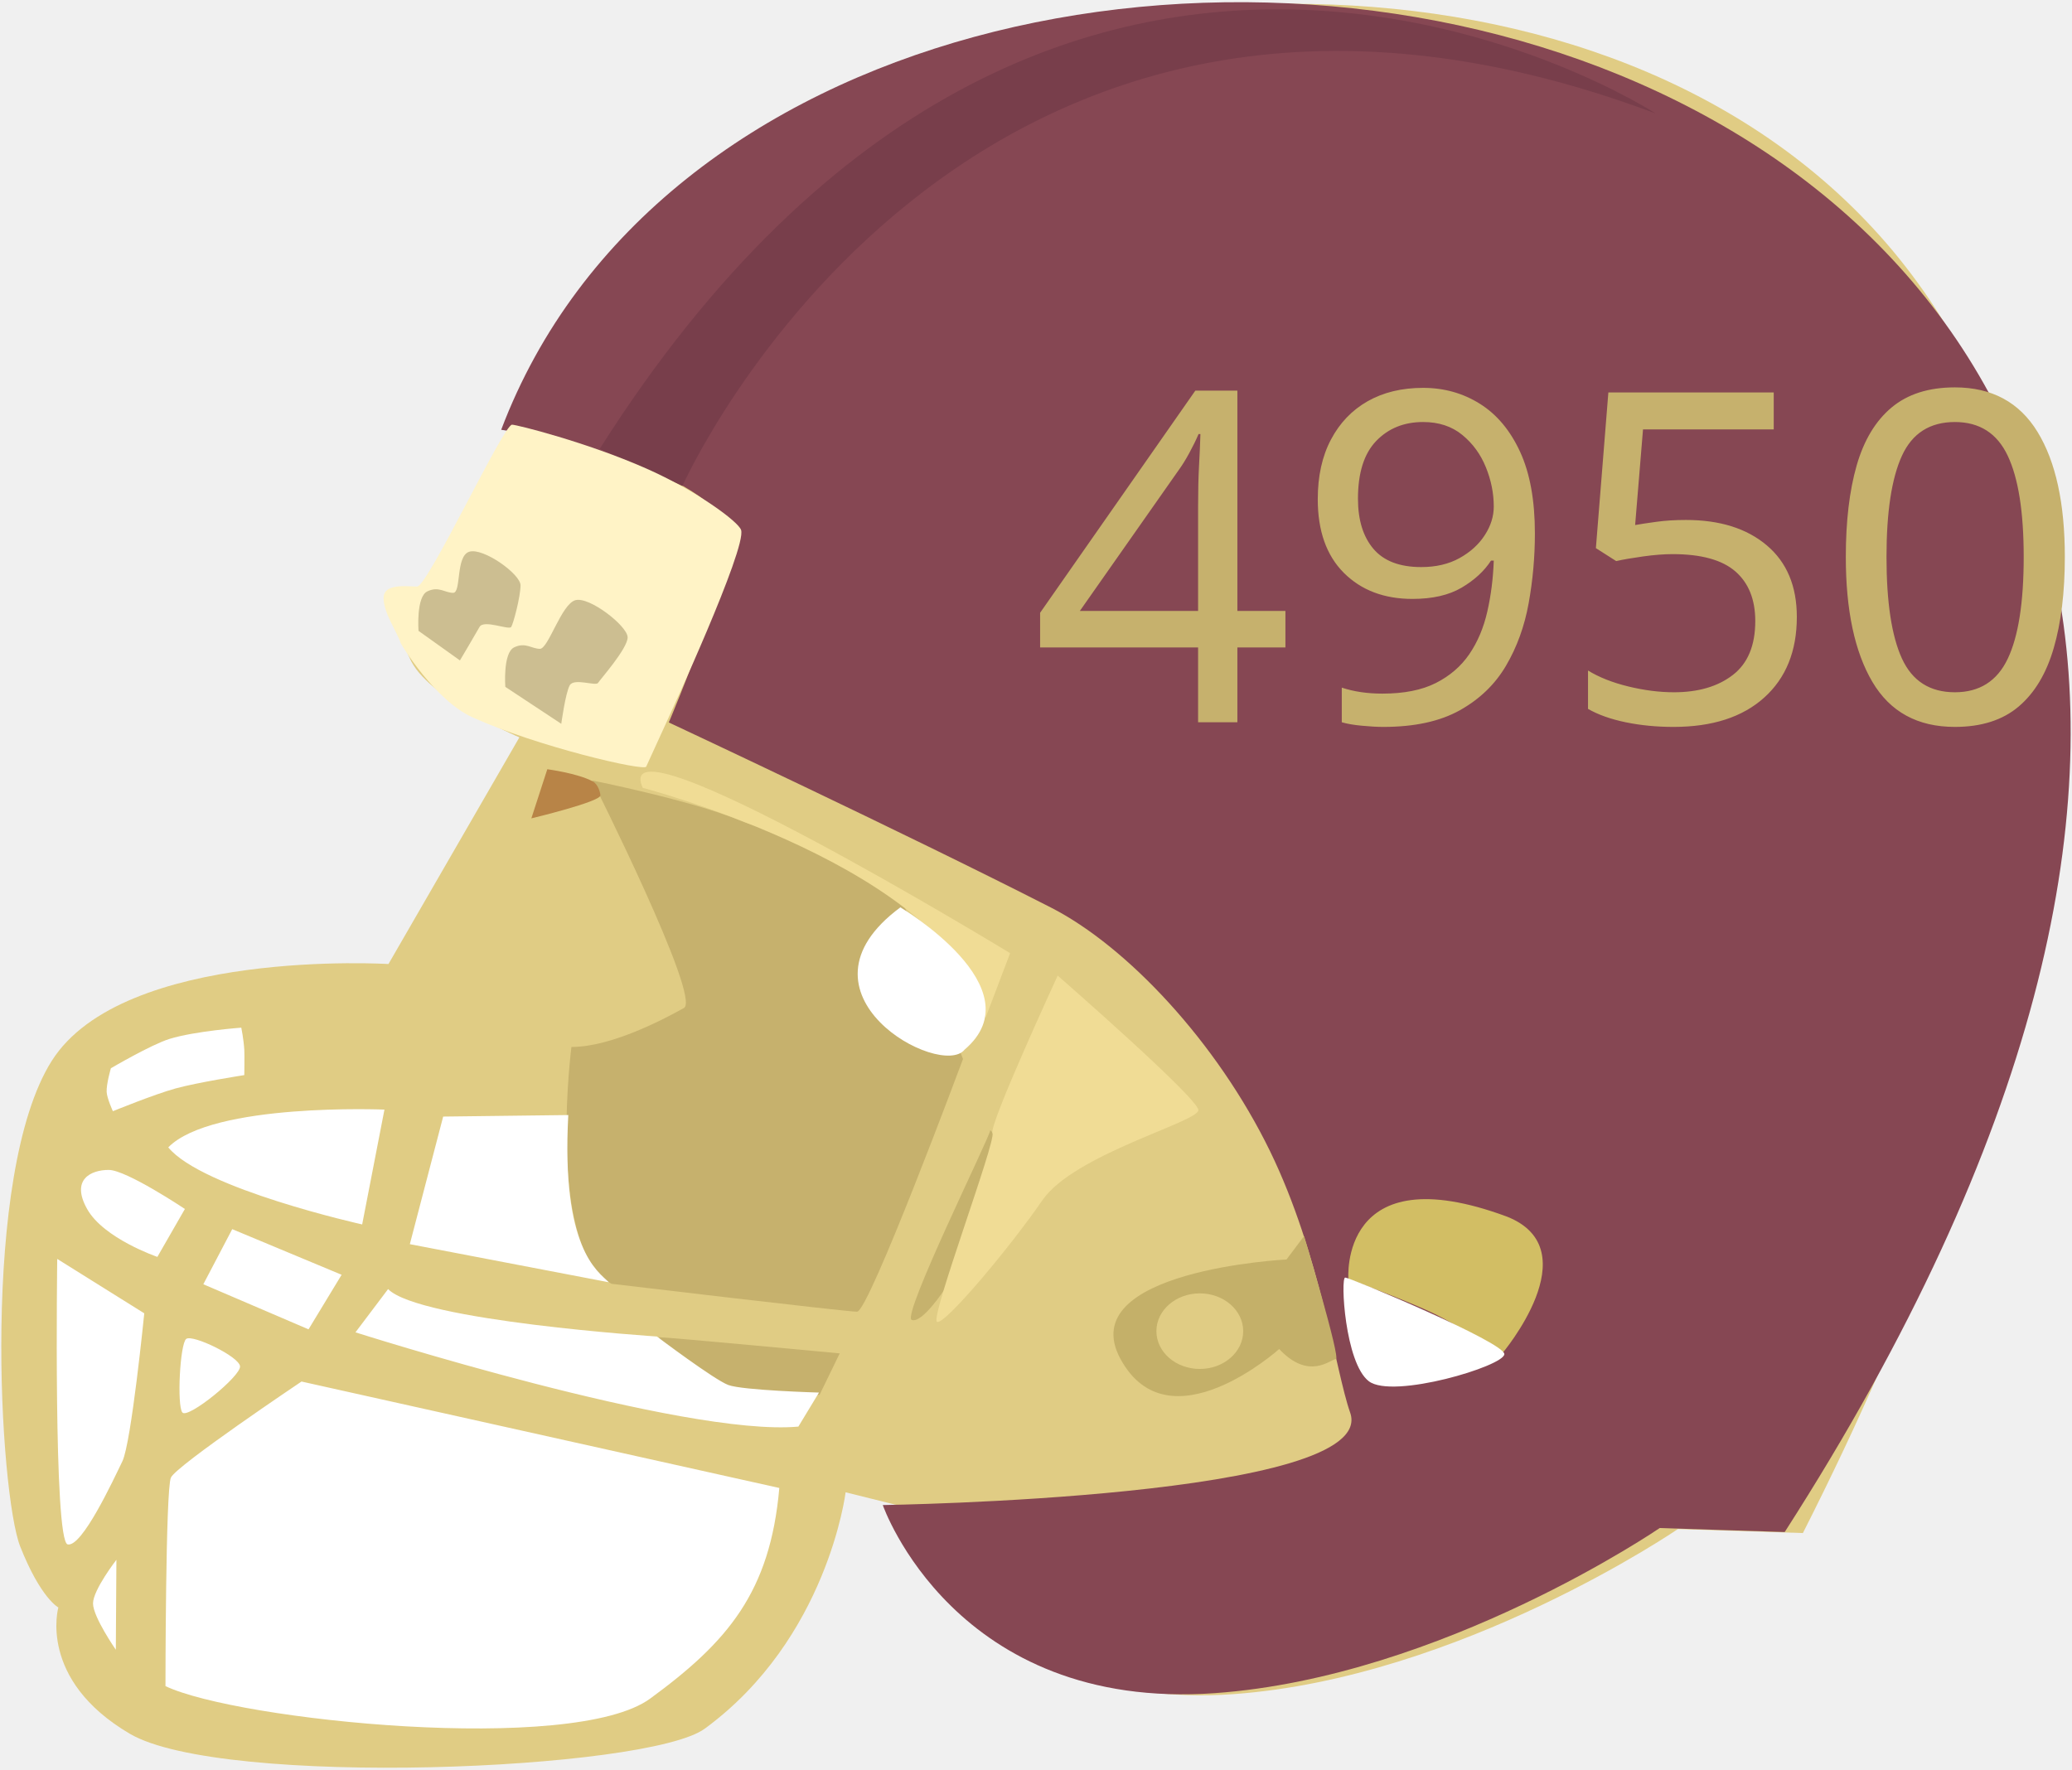
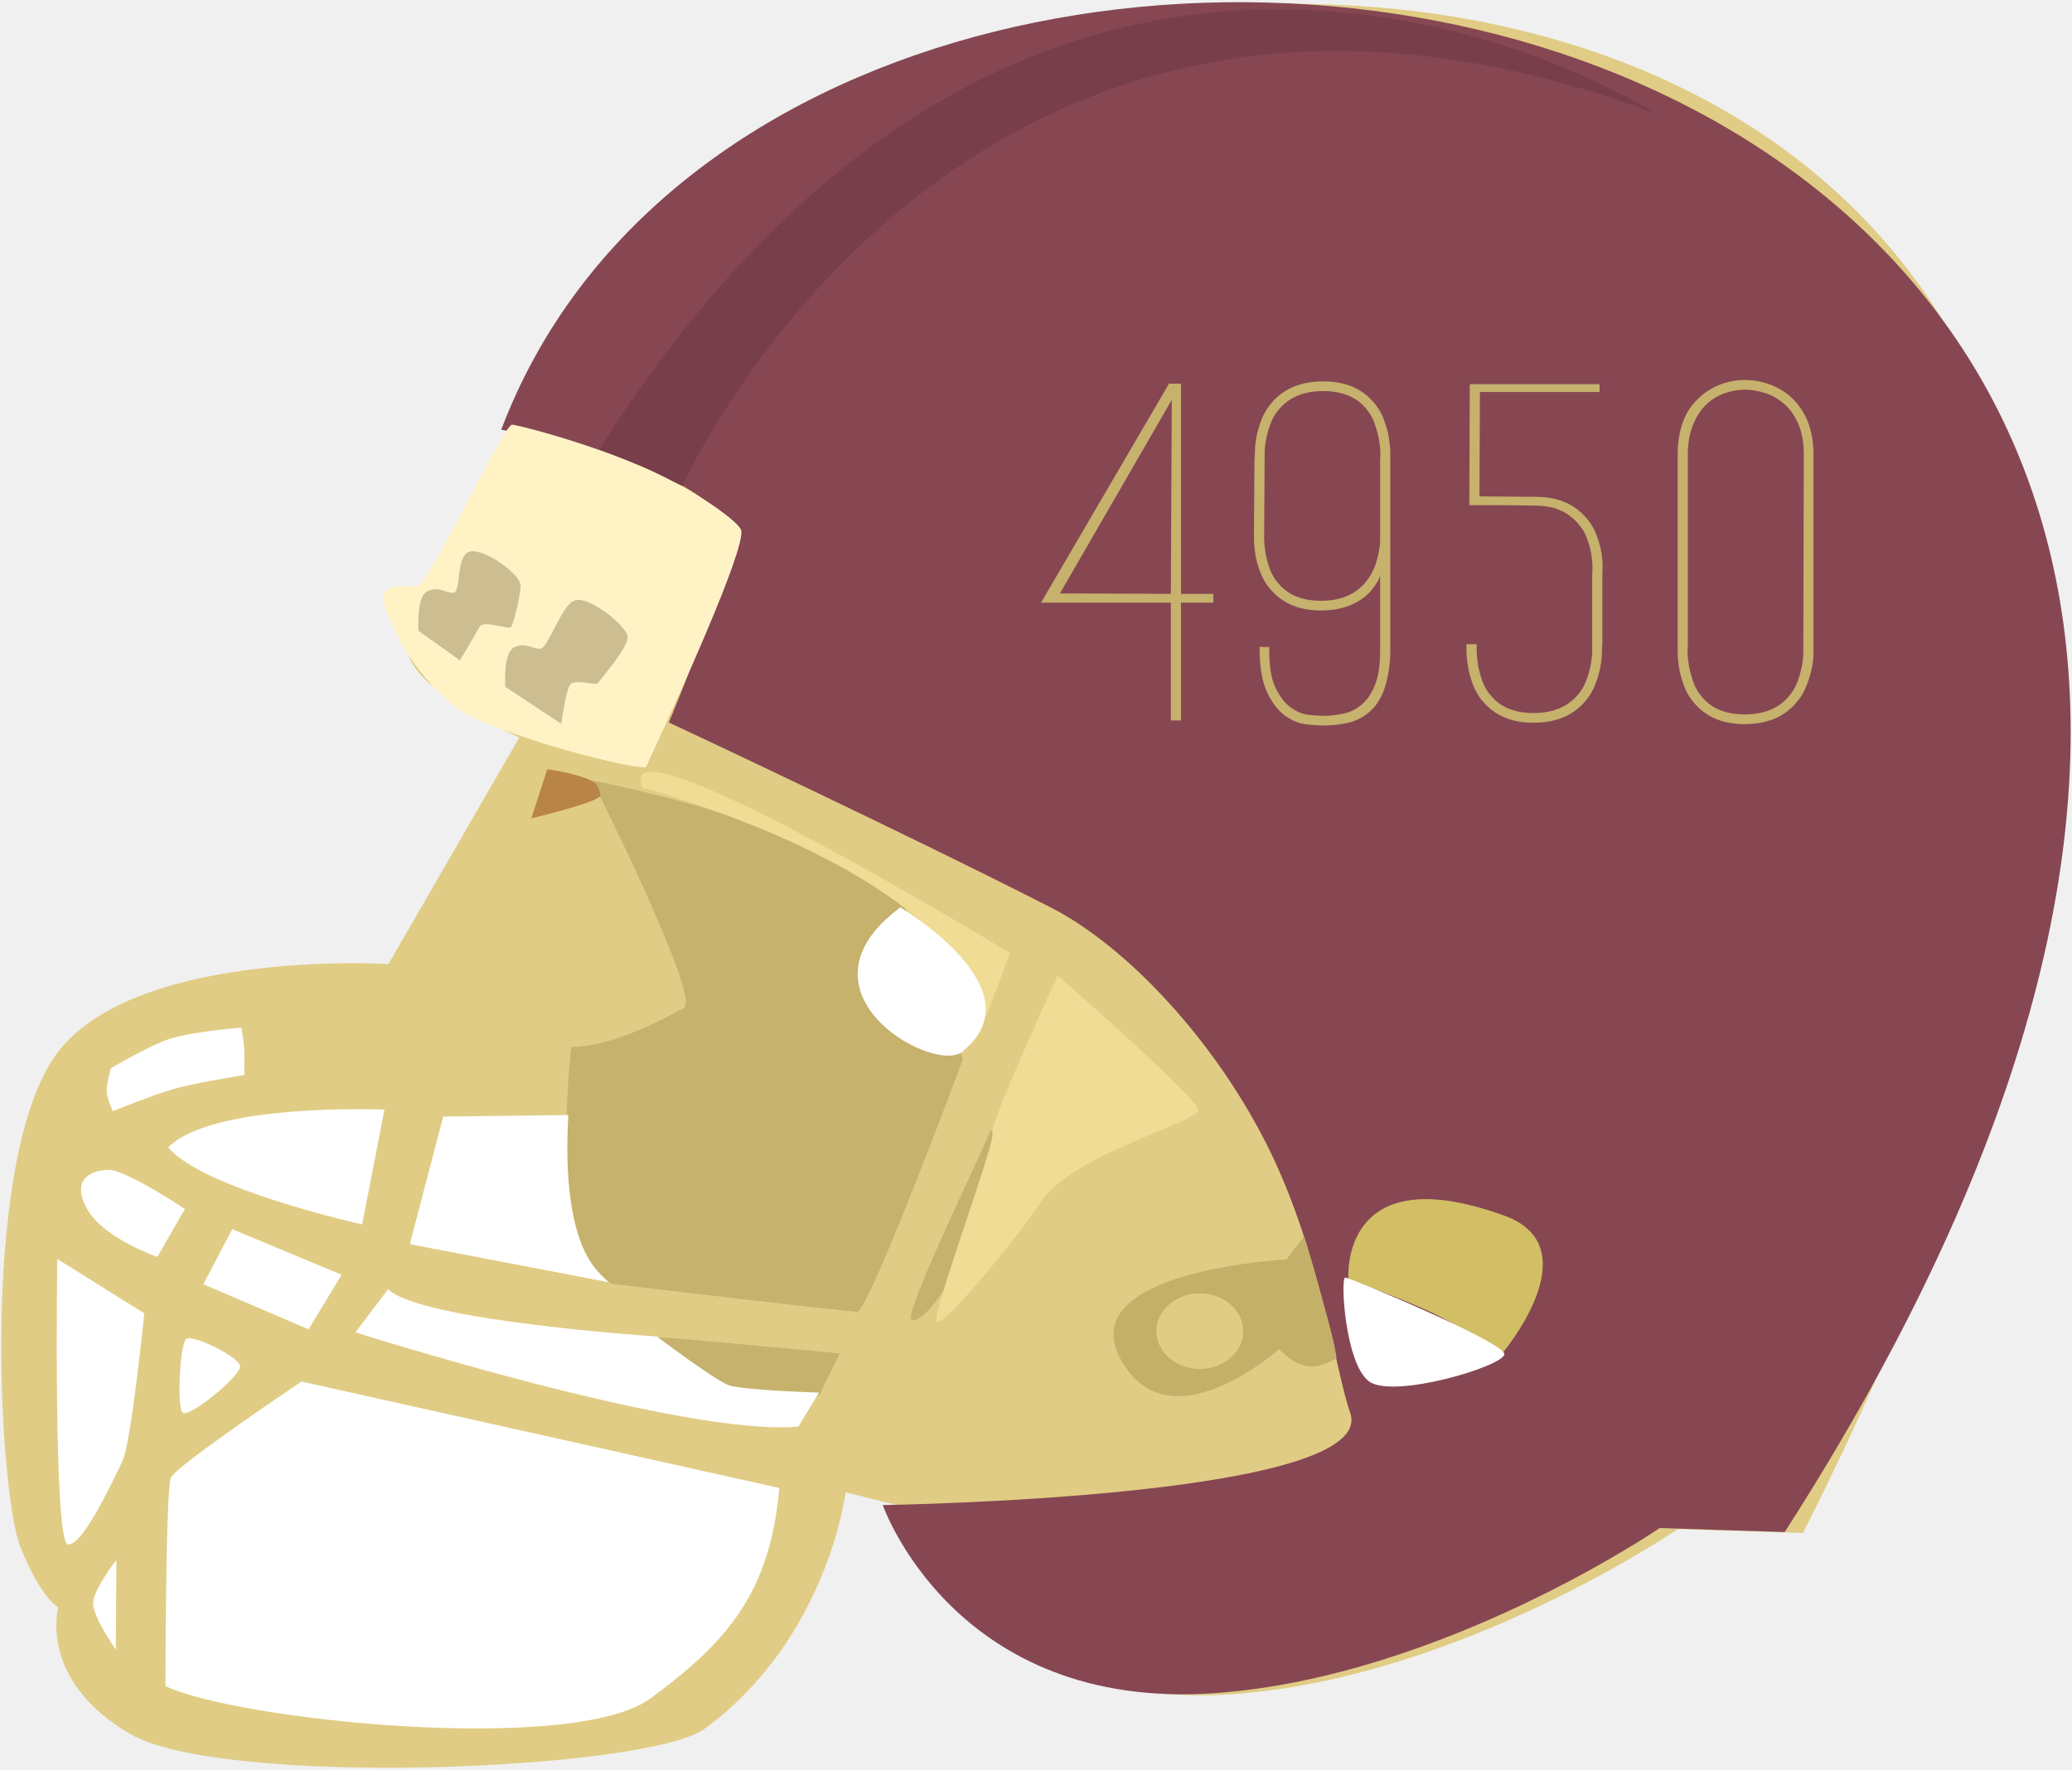
<svg xmlns="http://www.w3.org/2000/svg" width="740px" height="632px" viewBox="0 0 740 632" version="1.1">
  <defs />
  <g id="Page-1" stroke="none" stroke-width="1" fill="none" fill-rule="evenodd">
-     <g id="logo">
-       <g id="Page-1">
-         <g id="logo">
-           <g id="Page-1">
-             <g id="Logo">
-               <g id="Rest">
-                 <path d="M321.772,537.976 L302.004,533.059 C302.004,533.059 295.614,585.337 251.69,617.498 C231.28,632.441 79.334,638.667 46.373,619.316 C13.412,599.965 20.844,574.196 20.844,574.196 C20.844,574.196 14.547,570.953 7.222,552.439 C-0.104,533.926 -7.071,419.379 18.472,378.965 C44.016,338.55 138.741,344.355 138.741,344.355 L185.494,263.394 C185.494,263.394 152.207,249.259 146.301,235.017 C145.026,231.944 137.325,219.059 138.741,214.531 C140.072,210.272 148.894,212.049 151.45,207.613 C165.066,183.976 185.494,153.879 185.494,153.879 C270.559,-91.773 968.886,-93.563 643.891,547.617 L599.242,546.191 C599.242,546.191 521.661,599.322 440.49,605.156 C347.331,611.853 321.772,537.976 321.772,537.976 L321.772,537.976 L321.772,537.976 Z" id="Full-BG" fill="#E0CC84" />
-                 <path d="M315.279,537.613 C315.279,537.613 493.039,535.137 482.192,504.565 C477.028,490.01 471.62,448.221 453.56,411.155 C434.602,372.245 402.469,338.035 375.335,324.181 C322.353,297.13 238.856,258.063 238.856,258.063 C238.856,258.063 265.023,196.641 259.467,187.184 C245.749,163.832 179,153.516 179,153.516 C288.781,-136.708 1000.05,-17.567 637.398,547.253 L592.749,545.828 C592.749,545.828 515.167,598.958 433.996,604.793 C340.838,611.49 315.279,537.613 315.279,537.613 L315.279,537.613 L315.279,537.613 Z" id="Cap" fill="#864753" />
-                 <g id="Back" transform="translate(202, 278)" fill="#C6B16D">
-                   <path d="M89.873,25.048 C80.792,20.04 69.324,17.993 62.507,15.165 C44.837,7.835 9.511,0.794 9.511,0.794 C9.511,0.794 48.605,78.553 42.266,82.064 C35.927,85.574 16.717,95.984 2.083,95.984 C2.083,95.984 -6.142,159.687 12.762,178.104 C14.027,179.189 14.778,179.667 16.424,180.583 C16.424,180.583 100.108,190.55 104.087,190.55 C108.348,190.55 141.928,100.288 141.928,100.288 L120.972,45.566 C120.972,45.566 106.314,34.116 89.873,25.048 L89.873,25.048 L89.873,25.048 Z" id="Shape" />
-                   <path d="M54.8,218.308 C47.837,216.339 39.619,206.961 33.194,199.65 C36.44,199.65 97.899,205.437 97.899,205.437 L90.687,220.277 C90.687,220.277 61.763,220.277 54.8,218.308 L54.8,218.308 L54.8,218.308 Z" id="Back-2" />
-                 </g>
-                 <g id="Cap-Thing" transform="translate(397, 441)">
-                   <path d="M68.75,0.527 C68.75,0.527 81.945,44.478 80.098,44.478 C78.251,44.478 70.578,52.326 59.853,40.882 C59.853,40.882 20.503,76.202 3.201,44.478 C-14.101,12.754 62.471,8.895 62.471,8.895 L68.75,0.527 L68.75,0.527 L68.75,0.527 Z" id="Path-16" fill="#C4B069" />
-                   <ellipse id="Oval-1" fill="#E0CC84" cx="31.5" cy="34.5" rx="15.5" ry="13.5" />
-                 </g>
-                 <path d="M243.725,173.588 C243.725,173.588 344.181,-52.167 591.323,40.543 C591.323,40.543 378.039,-98.258 214.188,160.325 L243.725,173.588 L243.725,173.588 L243.725,173.588 Z" id="Cap-Piece" fill="#783E4B" />
-                 <path d="M512.644,469.461 C502.208,464.382 481.571,456.92 481.571,456.92 C481.571,456.92 478.026,412.271 538.225,434.595 C567.986,446.408 536.392,483.596 536.392,483.596 C536.392,483.596 520.482,473.275 512.644,469.461 L512.644,469.461 L512.644,469.461 Z" id="Cap-Piece" fill="#D2BE64" />
-                 <path d="M354.231,415.461 C356.896,406.144 353.603,403.18 353.603,403.9 C353.603,405.918 321.949,469.996 325.598,471.476 C329.248,472.955 337.33,460.587 337.33,460.587 C337.33,460.587 349.427,432.255 354.231,415.461 L354.231,415.461 L354.231,415.461 Z" id="Path-40" fill="#C6B26D" />
-                 <path d="M377.743,348.491 C377.743,348.491 427.994,392.312 427.994,396.545 C427.994,400.779 383.519,412.31 372.236,428.79 C360.952,445.27 337.088,473.766 334.621,472.163 C332.154,470.559 355.829,407.542 354.449,404.763 C353.069,401.985 377.743,348.491 377.743,348.491 L377.743,348.491 L377.743,348.491 Z" id="Path-39" fill="#F0DC95" />
-                 <path d="M352.009,363.517 L360.751,340.476 C360.751,340.476 216.754,252.695 229.544,281.426 C229.544,281.426 340.188,310.206 352.009,363.517 L352.009,363.517 L352.009,363.517 Z" id="Path-41" fill="#F0DC95" />
-                 <path d="M211.633,279.077 C206.13,276.175 195.468,274.776 195.468,274.776 L189.768,292.325 C189.768,292.325 214.425,286.414 214.425,284.116 C214.425,283.473 213.771,280.205 211.633,279.077 L211.633,279.077 L211.633,279.077 Z" id="Path-46" fill="#B88447" />
-                 <path d="M238.813,256.272 C238.813,256.272 266.755,195.802 264.677,189.32 C263.725,186.349 248.813,175.303 230.786,167.343 C209.491,157.94 184.527,151.7 182.868,151.7 C179.804,151.7 152.768,209.511 148.963,209.511 C145.159,209.511 136.988,208.269 136.988,213.624 C136.988,218.979 141.731,225.525 143.106,229.722 C143.312,230.348 155.381,250.222 168.812,256.272 C192.056,266.743 230.208,275.596 230.786,273.845 L238.813,256.272 L238.813,256.272 L238.813,256.272 Z" id="Path-42" fill="#FFF3C6" />
-                 <path d="M200.455,258.551 C200.455,258.551 201.949,247.539 203.475,244.805 C205.001,242.072 212.793,245.199 213.581,243.941 C214.368,242.684 224.156,231.663 224.156,227.663 C224.156,223.663 210.438,212.919 205.447,214.404 C200.455,215.888 195.835,231.765 192.841,231.765 C189.847,231.765 187.718,229.291 183.634,231.236 C179.55,233.182 180.471,245.351 180.471,245.351 L200.455,258.551 L200.455,258.551 L200.455,258.551 Z" id="Path-44" fill="#CCBE91" />
-                 <path d="M164.26,235.906 C164.26,235.906 169.743,226.675 171.269,223.941 C172.795,221.208 181.793,225.199 182.581,223.941 C183.368,222.684 185.904,213.067 185.904,209.067 C185.904,205.067 172.635,195.58 167.643,197.065 C162.651,198.549 164.835,211.765 161.841,211.765 C158.847,211.765 156.718,209.291 152.634,211.236 C148.55,213.182 149.471,225.351 149.471,225.351 L164.26,235.906 L164.26,235.906 L164.26,235.906 Z" id="Path-44" fill="#CCBE91" />
-                 <text id="4950" fill="#E0CC84" font-family="basic title font" font-size="165" font-style="condensed" font-weight="normal">
-                   <tspan x="368" y="258" fill="#C6B16D">4950</tspan>
-                 </text>
-               </g>
-               <path d="M41.367,589.297 L41.573,557.166 C41.573,557.166 33.222,567.942 33.222,572.761 C33.222,577.58 41.367,589.297 41.367,589.297 L41.367,589.297 L41.367,589.297 Z M20.441,449.696 C20.441,449.696 19.036,550.574 24.174,551.671 C29.312,552.767 40.511,528.569 43.709,521.975 C46.906,515.381 51.523,469.124 51.523,469.124 L20.441,449.696 L20.441,449.696 L20.441,449.696 Z M66.503,478.273 C64.271,479.995 63.138,502.201 65.143,504.557 C67.149,506.912 86.042,491.557 85.73,488.059 C85.418,484.56 68.735,476.551 66.503,478.273 L66.503,478.273 L66.503,478.273 Z M31.11,431.856 C37.02,442.419 56.204,448.969 56.204,448.969 L66.032,431.856 C66.032,431.856 45.161,417.904 38.825,417.904 C32.489,417.904 25.201,421.292 31.11,431.856 L31.11,431.856 L31.11,431.856 Z M82.94,439.062 L72.62,458.74 L110.189,474.847 L122.007,455.357 L82.94,439.062 L82.94,439.062 L82.94,439.062 Z M61.036,527.818 C59.118,532.126 59.097,602.289 59.097,602.289 C84.686,614.519 204.705,626.888 232.21,606.745 C259.714,586.601 275.053,568.893 278.327,531.513 L107.682,493.492 C107.682,493.492 62.953,523.51 61.036,527.818 L61.036,527.818 L61.036,527.818 Z M137.303,396.356 L129.348,437.377 C129.348,437.377 72.199,424.664 60.094,409.845 C75.873,393.783 137.303,396.356 137.303,396.356 L137.303,396.356 L137.303,396.356 Z M158.277,398.847 L146.37,444.426 L217.445,458.032 C213.301,453.964 200.402,445.819 202.961,398.303 L158.277,398.847 L158.277,398.847 L158.277,398.847 Z M321.557,324.115 C321.557,324.115 370.27,352.952 344.505,374.929 C336.116,385.528 279.826,355.03 321.557,324.115 L321.557,324.115 L321.557,324.115 Z M60.512,371.115 C53.989,373.145 39.602,381.586 39.602,381.586 C39.602,381.586 37.958,387.209 38.09,390.032 C38.197,392.324 40.318,396.93 40.318,396.93 C40.318,396.93 55.089,390.894 62.691,388.805 C70.733,386.595 87.251,384.033 87.251,384.033 C87.251,384.033 87.359,376.706 87.251,375.009 C87.001,371.058 86.177,367.09 86.177,367.09 C86.177,367.09 69.514,368.313 60.512,371.115 L60.512,371.115 L60.512,371.115 Z M480.424,456.35 C482.145,456.35 537.265,479.447 537.265,483.7 C537.265,487.953 497.424,499.893 488.875,493.394 C480.326,486.895 478.702,456.35 480.424,456.35 L480.424,456.35 L480.424,456.35 Z M138.607,460.467 L126.953,475.917 C126.953,475.917 244.263,513.323 285.13,509.59 L292.493,497.437 C292.493,497.437 265.197,496.657 260.089,494.724 C254.98,492.791 234.613,477.411 234.613,477.411 C234.613,477.411 149.736,471.852 138.607,460.467 L138.607,460.467 L138.607,460.467 Z" id="Transparent" fill="#FFFFFF" />
-             </g>
-           </g>
+     <g id="Logo">
+       <g id="Rest">
+         <path d="M321.772,537.976 L302.004,533.059 C302.004,533.059 295.614,585.337 251.69,617.498 C231.28,632.441 79.334,638.667 46.373,619.316 C13.412,599.965 20.844,574.196 20.844,574.196 C20.844,574.196 14.547,570.953 7.222,552.439 C-0.104,533.926 -7.071,419.379 18.472,378.965 C44.016,338.55 138.741,344.355 138.741,344.355 L185.494,263.394 C185.494,263.394 152.207,249.259 146.301,235.017 C145.026,231.944 137.325,219.059 138.741,214.531 C140.072,210.272 148.894,212.049 151.45,207.613 C165.066,183.976 185.494,153.879 185.494,153.879 C270.559,-91.773 968.886,-93.563 643.891,547.617 L599.242,546.191 C599.242,546.191 521.661,599.322 440.49,605.156 C347.331,611.853 321.772,537.976 321.772,537.976 L321.772,537.976 L321.772,537.976 L321.772,537.976 Z" id="Full-BG" fill="#E0CC84" />
+         <path d="M315.279,537.613 C315.279,537.613 493.039,535.137 482.192,504.565 C477.028,490.01 471.62,448.221 453.56,411.155 C434.602,372.245 402.469,338.035 375.335,324.181 C322.353,297.13 238.856,258.063 238.856,258.063 C238.856,258.063 265.023,196.641 259.467,187.184 C245.749,163.832 179,153.516 179,153.516 C288.781,-136.708 1000.05,-17.567 637.398,547.253 L592.749,545.828 C592.749,545.828 515.167,598.958 433.996,604.793 C340.838,611.49 315.279,537.613 315.279,537.613 L315.279,537.613 L315.279,537.613 L315.279,537.613 Z" id="Cap" fill="#864753" />
+         <g id="Back" transform="translate(202, 278)" fill="#C6B16D">
+           <path d="M89.873,25.048 C80.792,20.04 69.324,17.993 62.507,15.165 C44.837,7.835 9.511,0.794 9.511,0.794 C9.511,0.794 48.605,78.553 42.266,82.064 C35.927,85.574 16.717,95.984 2.083,95.984 C2.083,95.984 -6.142,159.687 12.762,178.104 C14.027,179.189 14.778,179.667 16.424,180.583 C16.424,180.583 100.108,190.55 104.087,190.55 C108.348,190.55 141.928,100.288 141.928,100.288 L120.972,45.566 C120.972,45.566 106.314,34.116 89.873,25.048 L89.873,25.048 L89.873,25.048 L89.873,25.048 Z" id="Shape" />
+           <path d="M54.8,218.308 C47.837,216.339 39.619,206.961 33.194,199.65 C36.44,199.65 97.899,205.437 97.899,205.437 L90.687,220.277 C90.687,220.277 61.763,220.277 54.8,218.308 L54.8,218.308 L54.8,218.308 L54.8,218.308 Z" id="Back-2" />
        </g>
+         <g id="Cap-Thing" transform="translate(397, 441)">
+           <path d="M68.75,0.527 C68.75,0.527 81.945,44.478 80.098,44.478 C78.251,44.478 70.578,52.326 59.853,40.882 C59.853,40.882 20.503,76.202 3.201,44.478 C-14.101,12.754 62.471,8.895 62.471,8.895 L68.75,0.527 L68.75,0.527 L68.75,0.527 L68.75,0.527 Z" id="Path-16" fill="#C4B069" />
+           <ellipse id="Oval-1" fill="#E0CC84" cx="31.5" cy="34.5" rx="15.5" ry="13.5" />
+         </g>
+         <path d="M243.725,173.588 C243.725,173.588 344.181,-52.167 591.323,40.543 C591.323,40.543 378.039,-98.258 214.188,160.325 L243.725,173.588 L243.725,173.588 L243.725,173.588 L243.725,173.588 Z" id="Cap-Piece" fill="#783E4B" />
+         <path d="M512.644,469.461 C502.208,464.382 481.571,456.92 481.571,456.92 C481.571,456.92 478.026,412.271 538.225,434.595 C567.986,446.408 536.392,483.596 536.392,483.596 C536.392,483.596 520.482,473.275 512.644,469.461 L512.644,469.461 L512.644,469.461 L512.644,469.461 Z" id="Cap-Piece" fill="#D2BE64" />
+         <path d="M354.231,415.461 C356.896,406.144 353.603,403.18 353.603,403.9 C353.603,405.918 321.949,469.996 325.598,471.476 C329.248,472.955 337.33,460.587 337.33,460.587 C337.33,460.587 349.427,432.255 354.231,415.461 L354.231,415.461 L354.231,415.461 L354.231,415.461 Z" id="Path-40" fill="#C6B26D" />
+         <path d="M377.743,348.491 C377.743,348.491 427.994,392.312 427.994,396.545 C427.994,400.779 383.519,412.31 372.236,428.79 C360.952,445.27 337.088,473.766 334.621,472.163 C332.154,470.559 355.829,407.542 354.449,404.763 C353.069,401.985 377.743,348.491 377.743,348.491 L377.743,348.491 L377.743,348.491 L377.743,348.491 Z" id="Path-39" fill="#F0DC95" />
+         <path d="M352.009,363.517 L360.751,340.476 C360.751,340.476 216.754,252.695 229.544,281.426 C229.544,281.426 340.188,310.206 352.009,363.517 L352.009,363.517 L352.009,363.517 L352.009,363.517 Z" id="Path-41" fill="#F0DC95" />
+         <path d="M211.633,279.077 C206.13,276.175 195.468,274.776 195.468,274.776 L189.768,292.325 C189.768,292.325 214.425,286.414 214.425,284.116 C214.425,283.473 213.771,280.205 211.633,279.077 L211.633,279.077 L211.633,279.077 L211.633,279.077 Z" id="Path-46" fill="#B88447" />
+         <path d="M238.813,256.272 C238.813,256.272 266.755,195.802 264.677,189.32 C263.725,186.349 248.813,175.303 230.786,167.343 C209.491,157.94 184.527,151.7 182.868,151.7 C179.804,151.7 152.768,209.511 148.963,209.511 C145.159,209.511 136.988,208.269 136.988,213.624 C136.988,218.979 141.731,225.525 143.106,229.722 C143.312,230.348 155.381,250.222 168.812,256.272 C192.056,266.743 230.208,275.596 230.786,273.845 L238.813,256.272 L238.813,256.272 L238.813,256.272 L238.813,256.272 Z" id="Path-42" fill="#FFF3C6" />
+         <path d="M200.455,258.551 C200.455,258.551 201.949,247.539 203.475,244.805 C205.001,242.072 212.793,245.199 213.581,243.941 C214.368,242.684 224.156,231.663 224.156,227.663 C224.156,223.663 210.438,212.919 205.447,214.404 C200.455,215.888 195.835,231.765 192.841,231.765 C189.847,231.765 187.718,229.291 183.634,231.236 C179.55,233.182 180.471,245.351 180.471,245.351 L200.455,258.551 L200.455,258.551 L200.455,258.551 L200.455,258.551 Z" id="Path-44" fill="#CCBE91" />
+         <path d="M164.26,235.906 C164.26,235.906 169.743,226.675 171.269,223.941 C172.795,221.208 181.793,225.199 182.581,223.941 C183.368,222.684 185.904,213.067 185.904,209.067 C185.904,205.067 172.635,195.58 167.643,197.065 C162.651,198.549 164.835,211.765 161.841,211.765 C158.847,211.765 156.718,209.291 152.634,211.236 C148.55,213.182 149.471,225.351 149.471,225.351 L164.26,235.906 L164.26,235.906 L164.26,235.906 L164.26,235.906 Z" id="Path-44" fill="#CCBE91" />
+         <path d="M418.49,142.83 L378.56,211.965 L418.16,212.13 L418.49,142.83 Z M419.975,257.34 L418.16,257.34 L418.16,215.265 L374.105,215.265 L372.785,215.265 L371.795,215.265 L417.5,137.055 L421.79,137.055 L421.79,212.13 L433.34,212.13 L433.34,215.265 L421.79,215.265 L421.79,257.34 L419.975,257.34 Z M448.025,163.785 C448.135,163.455 448.19,162.575 448.19,161.145 C448.19,159.715 448.382,157.983 448.767,155.947 C449.153,153.912 449.812,151.74 450.748,149.43 C451.683,147.12 453.085,144.975 454.955,142.995 C459.245,138.485 465.13,136.23 472.61,136.23 C479.98,136.23 485.755,138.485 489.935,142.995 C491.805,144.975 493.207,147.175 494.142,149.595 C495.078,152.015 495.71,154.297 496.04,156.442 C496.37,158.588 496.535,160.43 496.535,161.97 L496.535,164.775 L496.535,232.425 C496.535,236.825 495.93,241.06 494.72,245.13 C493.51,249.2 491.475,252.39 488.615,254.7 C486.415,256.46 483.94,257.642 481.19,258.248 C478.44,258.853 475.58,259.155 472.61,259.155 C471.07,259.155 469.035,259.018 466.505,258.743 C463.975,258.467 461.473,257.45 458.998,255.69 C456.522,253.93 454.378,251.153 452.562,247.357 C450.747,243.562 449.84,238.145 449.84,231.105 L453.305,231.105 C453.195,237.375 453.91,242.16 455.45,245.46 C456.99,248.76 458.832,251.18 460.978,252.72 C463.123,254.26 465.295,255.14 467.495,255.36 C469.695,255.58 471.4,255.69 472.61,255.69 C475.14,255.69 477.615,255.415 480.035,254.865 C482.455,254.315 484.627,253.188 486.553,251.482 C488.478,249.777 490.017,247.413 491.173,244.387 C492.328,241.362 492.905,237.375 492.905,232.425 L492.905,204.705 C493.015,205.585 492.658,206.685 491.832,208.005 C491.007,209.325 490.21,210.425 489.44,211.305 C485.15,215.815 479.265,218.07 471.785,218.07 C464.415,218.07 458.64,215.815 454.46,211.305 C452.59,209.325 451.188,207.153 450.252,204.787 C449.317,202.422 448.685,200.195 448.355,198.105 C448.025,196.015 447.86,194.228 447.86,192.743 L447.86,190.02 L448.025,163.785 Z M451.49,190.02 L451.49,192.33 C451.49,193.65 451.627,195.245 451.902,197.115 C452.178,198.985 452.7,200.992 453.47,203.137 C454.24,205.283 455.45,207.235 457.1,208.995 C460.51,212.735 465.405,214.605 471.785,214.605 C478.275,214.605 483.335,212.68 486.965,208.83 C489.165,206.41 490.705,203.66 491.585,200.58 C492.465,197.5 492.905,195.025 492.905,193.155 L492.905,164.61 C492.905,164.61 492.933,163.923 492.988,162.548 C493.043,161.172 492.905,159.495 492.575,157.515 C492.245,155.535 491.695,153.445 490.925,151.245 C490.155,149.045 488.945,147.065 487.295,145.305 C483.885,141.565 478.99,139.695 472.61,139.695 C466.12,139.695 461.06,141.62 457.43,145.47 C455.78,147.23 454.57,149.155 453.8,151.245 C453.03,153.335 452.48,155.287 452.15,157.102 C451.82,158.918 451.655,160.457 451.655,161.722 L451.655,163.62 L451.49,190.02 Z M572.27,230.61 C572.16,230.94 572.105,231.82 572.105,233.25 C572.105,234.68 571.913,236.412 571.528,238.447 C571.142,240.483 570.483,242.655 569.548,244.965 C568.612,247.275 567.21,249.42 565.34,251.4 C561.05,255.91 555.165,258.165 547.685,258.165 C540.315,258.165 534.54,255.91 530.36,251.4 C528.49,249.42 527.088,247.22 526.153,244.8 C525.217,242.38 524.585,240.07 524.255,237.87 C523.815,235.34 523.65,232.755 523.76,230.115 L527.39,230.115 L527.39,232.26 C527.39,233.58 527.527,235.175 527.803,237.045 C528.078,238.915 528.6,240.95 529.37,243.15 C530.14,245.35 531.35,247.33 533,249.09 C536.41,252.83 541.305,254.7 547.685,254.7 C554.175,254.7 559.235,252.775 562.865,248.925 C564.515,247.165 565.725,245.24 566.495,243.15 C567.265,241.06 567.815,239.108 568.145,237.292 C568.475,235.477 568.64,233.938 568.64,232.673 C568.64,231.407 568.64,230.775 568.64,230.775 L572.27,230.61 Z M568.64,230.775 L568.64,205.53 C568.64,205.42 568.668,204.678 568.722,203.303 C568.778,201.927 568.668,200.305 568.393,198.435 C568.117,196.565 567.595,194.558 566.825,192.412 C566.055,190.267 564.845,188.315 563.195,186.555 C559.565,182.595 554.67,180.615 548.51,180.615 C543.45,180.505 538.995,180.45 535.145,180.45 L524.75,180.45 L524.915,139.035 L524.915,137.22 L571.28,137.22 L571.28,139.035 L571.28,140.025 L528.545,140.025 L528.38,177.315 L548.51,177.48 C555.88,177.48 561.655,179.735 565.835,184.245 C567.705,186.225 569.107,188.397 570.043,190.762 C570.978,193.128 571.61,195.355 571.94,197.445 C572.27,199.535 572.408,201.322 572.352,202.808 C572.298,204.293 572.27,205.2 572.27,205.53 L572.27,230.61 L568.64,230.775 Z M647.675,231.105 L647.675,233.745 C647.675,235.175 647.455,236.907 647.015,238.942 C646.575,240.978 645.888,243.15 644.952,245.46 C644.017,247.77 642.615,249.915 640.745,251.895 C636.455,256.405 630.57,258.66 623.09,258.66 C615.72,258.66 609.945,256.405 605.765,251.895 C603.895,249.915 602.493,247.715 601.558,245.295 C600.622,242.875 599.99,240.593 599.66,238.447 C599.33,236.302 599.165,234.46 599.165,232.92 L599.165,230.115 L599.165,162.465 C599.165,158.065 599.797,154.133 601.062,150.667 C602.328,147.202 604.335,144.26 607.085,141.84 C609.285,139.86 611.76,138.348 614.51,137.303 C617.26,136.257 620.12,135.735 623.09,135.735 C626.06,135.735 628.947,136.23 631.753,137.22 C634.558,138.21 637.06,139.64 639.26,141.51 C644.87,146.46 647.675,153.445 647.675,162.465 L647.675,231.105 Z M644.21,162.465 C644.21,158.175 643.578,154.545 642.312,151.575 C641.047,148.605 639.398,146.213 637.362,144.398 C635.327,142.582 633.045,141.263 630.515,140.438 C627.985,139.612 625.51,139.2 623.09,139.2 C620.56,139.2 618.058,139.667 615.582,140.602 C613.107,141.538 610.935,142.94 609.065,144.81 C607.195,146.68 605.683,149.1 604.528,152.07 C603.372,155.04 602.795,158.505 602.795,162.465 L602.795,230.28 C602.795,230.28 602.768,230.967 602.712,232.343 C602.658,233.718 602.795,235.395 603.125,237.375 C603.455,239.355 604.005,241.445 604.775,243.645 C605.545,245.845 606.755,247.825 608.405,249.585 C611.815,253.325 616.71,255.195 623.09,255.195 C629.58,255.195 634.64,253.27 638.27,249.42 C639.92,247.66 641.13,245.735 641.9,243.645 C642.67,241.555 643.22,239.603 643.55,237.787 C643.88,235.972 644.045,234.433 644.045,233.167 L644.045,231.27 L644.21,162.465 Z" id="4950" fill="#C6B16D" />
      </g>
+       <path d="M41.367,589.297 L41.573,557.166 C41.573,557.166 33.222,567.942 33.222,572.761 C33.222,577.58 41.367,589.297 41.367,589.297 L41.367,589.297 L41.367,589.297 L41.367,589.297 Z M20.441,449.696 C20.441,449.696 19.036,550.574 24.174,551.671 C29.312,552.767 40.511,528.569 43.709,521.975 C46.906,515.381 51.523,469.124 51.523,469.124 L20.441,449.696 L20.441,449.696 L20.441,449.696 L20.441,449.696 Z M66.503,478.273 C64.271,479.995 63.138,502.201 65.143,504.557 C67.149,506.912 86.042,491.557 85.73,488.059 C85.418,484.56 68.735,476.551 66.503,478.273 L66.503,478.273 L66.503,478.273 L66.503,478.273 Z M31.11,431.856 C37.02,442.419 56.204,448.969 56.204,448.969 L66.032,431.856 C66.032,431.856 45.161,417.904 38.825,417.904 C32.489,417.904 25.201,421.292 31.11,431.856 L31.11,431.856 L31.11,431.856 L31.11,431.856 Z M82.94,439.062 L72.62,458.74 L110.189,474.847 L122.007,455.357 L82.94,439.062 L82.94,439.062 L82.94,439.062 L82.94,439.062 Z M61.036,527.818 C59.118,532.126 59.097,602.289 59.097,602.289 C84.686,614.519 204.705,626.888 232.21,606.745 C259.714,586.601 275.053,568.893 278.327,531.513 L107.682,493.492 C107.682,493.492 62.953,523.51 61.036,527.818 L61.036,527.818 L61.036,527.818 L61.036,527.818 Z M137.303,396.356 L129.348,437.377 C129.348,437.377 72.199,424.664 60.094,409.845 C75.873,393.783 137.303,396.356 137.303,396.356 L137.303,396.356 L137.303,396.356 L137.303,396.356 Z M158.277,398.847 L146.37,444.426 L217.445,458.032 C213.301,453.964 200.402,445.819 202.961,398.303 L158.277,398.847 L158.277,398.847 L158.277,398.847 L158.277,398.847 Z M321.557,324.115 C321.557,324.115 370.27,352.952 344.505,374.929 C336.116,385.528 279.826,355.03 321.557,324.115 L321.557,324.115 L321.557,324.115 L321.557,324.115 Z M60.512,371.115 C53.989,373.145 39.602,381.586 39.602,381.586 C39.602,381.586 37.958,387.209 38.09,390.032 C38.197,392.324 40.318,396.93 40.318,396.93 C40.318,396.93 55.089,390.894 62.691,388.805 C70.733,386.595 87.251,384.033 87.251,384.033 C87.251,384.033 87.359,376.706 87.251,375.009 C87.001,371.058 86.177,367.09 86.177,367.09 C86.177,367.09 69.514,368.313 60.512,371.115 L60.512,371.115 L60.512,371.115 L60.512,371.115 Z M480.424,456.35 C482.145,456.35 537.265,479.447 537.265,483.7 C537.265,487.953 497.424,499.893 488.875,493.394 C480.326,486.895 478.702,456.35 480.424,456.35 L480.424,456.35 L480.424,456.35 L480.424,456.35 Z M138.607,460.467 L126.953,475.917 C126.953,475.917 244.263,513.323 285.13,509.59 L292.493,497.437 C292.493,497.437 265.197,496.657 260.089,494.724 C254.98,492.791 234.613,477.411 234.613,477.411 C234.613,477.411 149.736,471.852 138.607,460.467 L138.607,460.467 L138.607,460.467 L138.607,460.467 Z" id="Transparent" fill="#FFFFFF" />
    </g>
  </g>
</svg>
